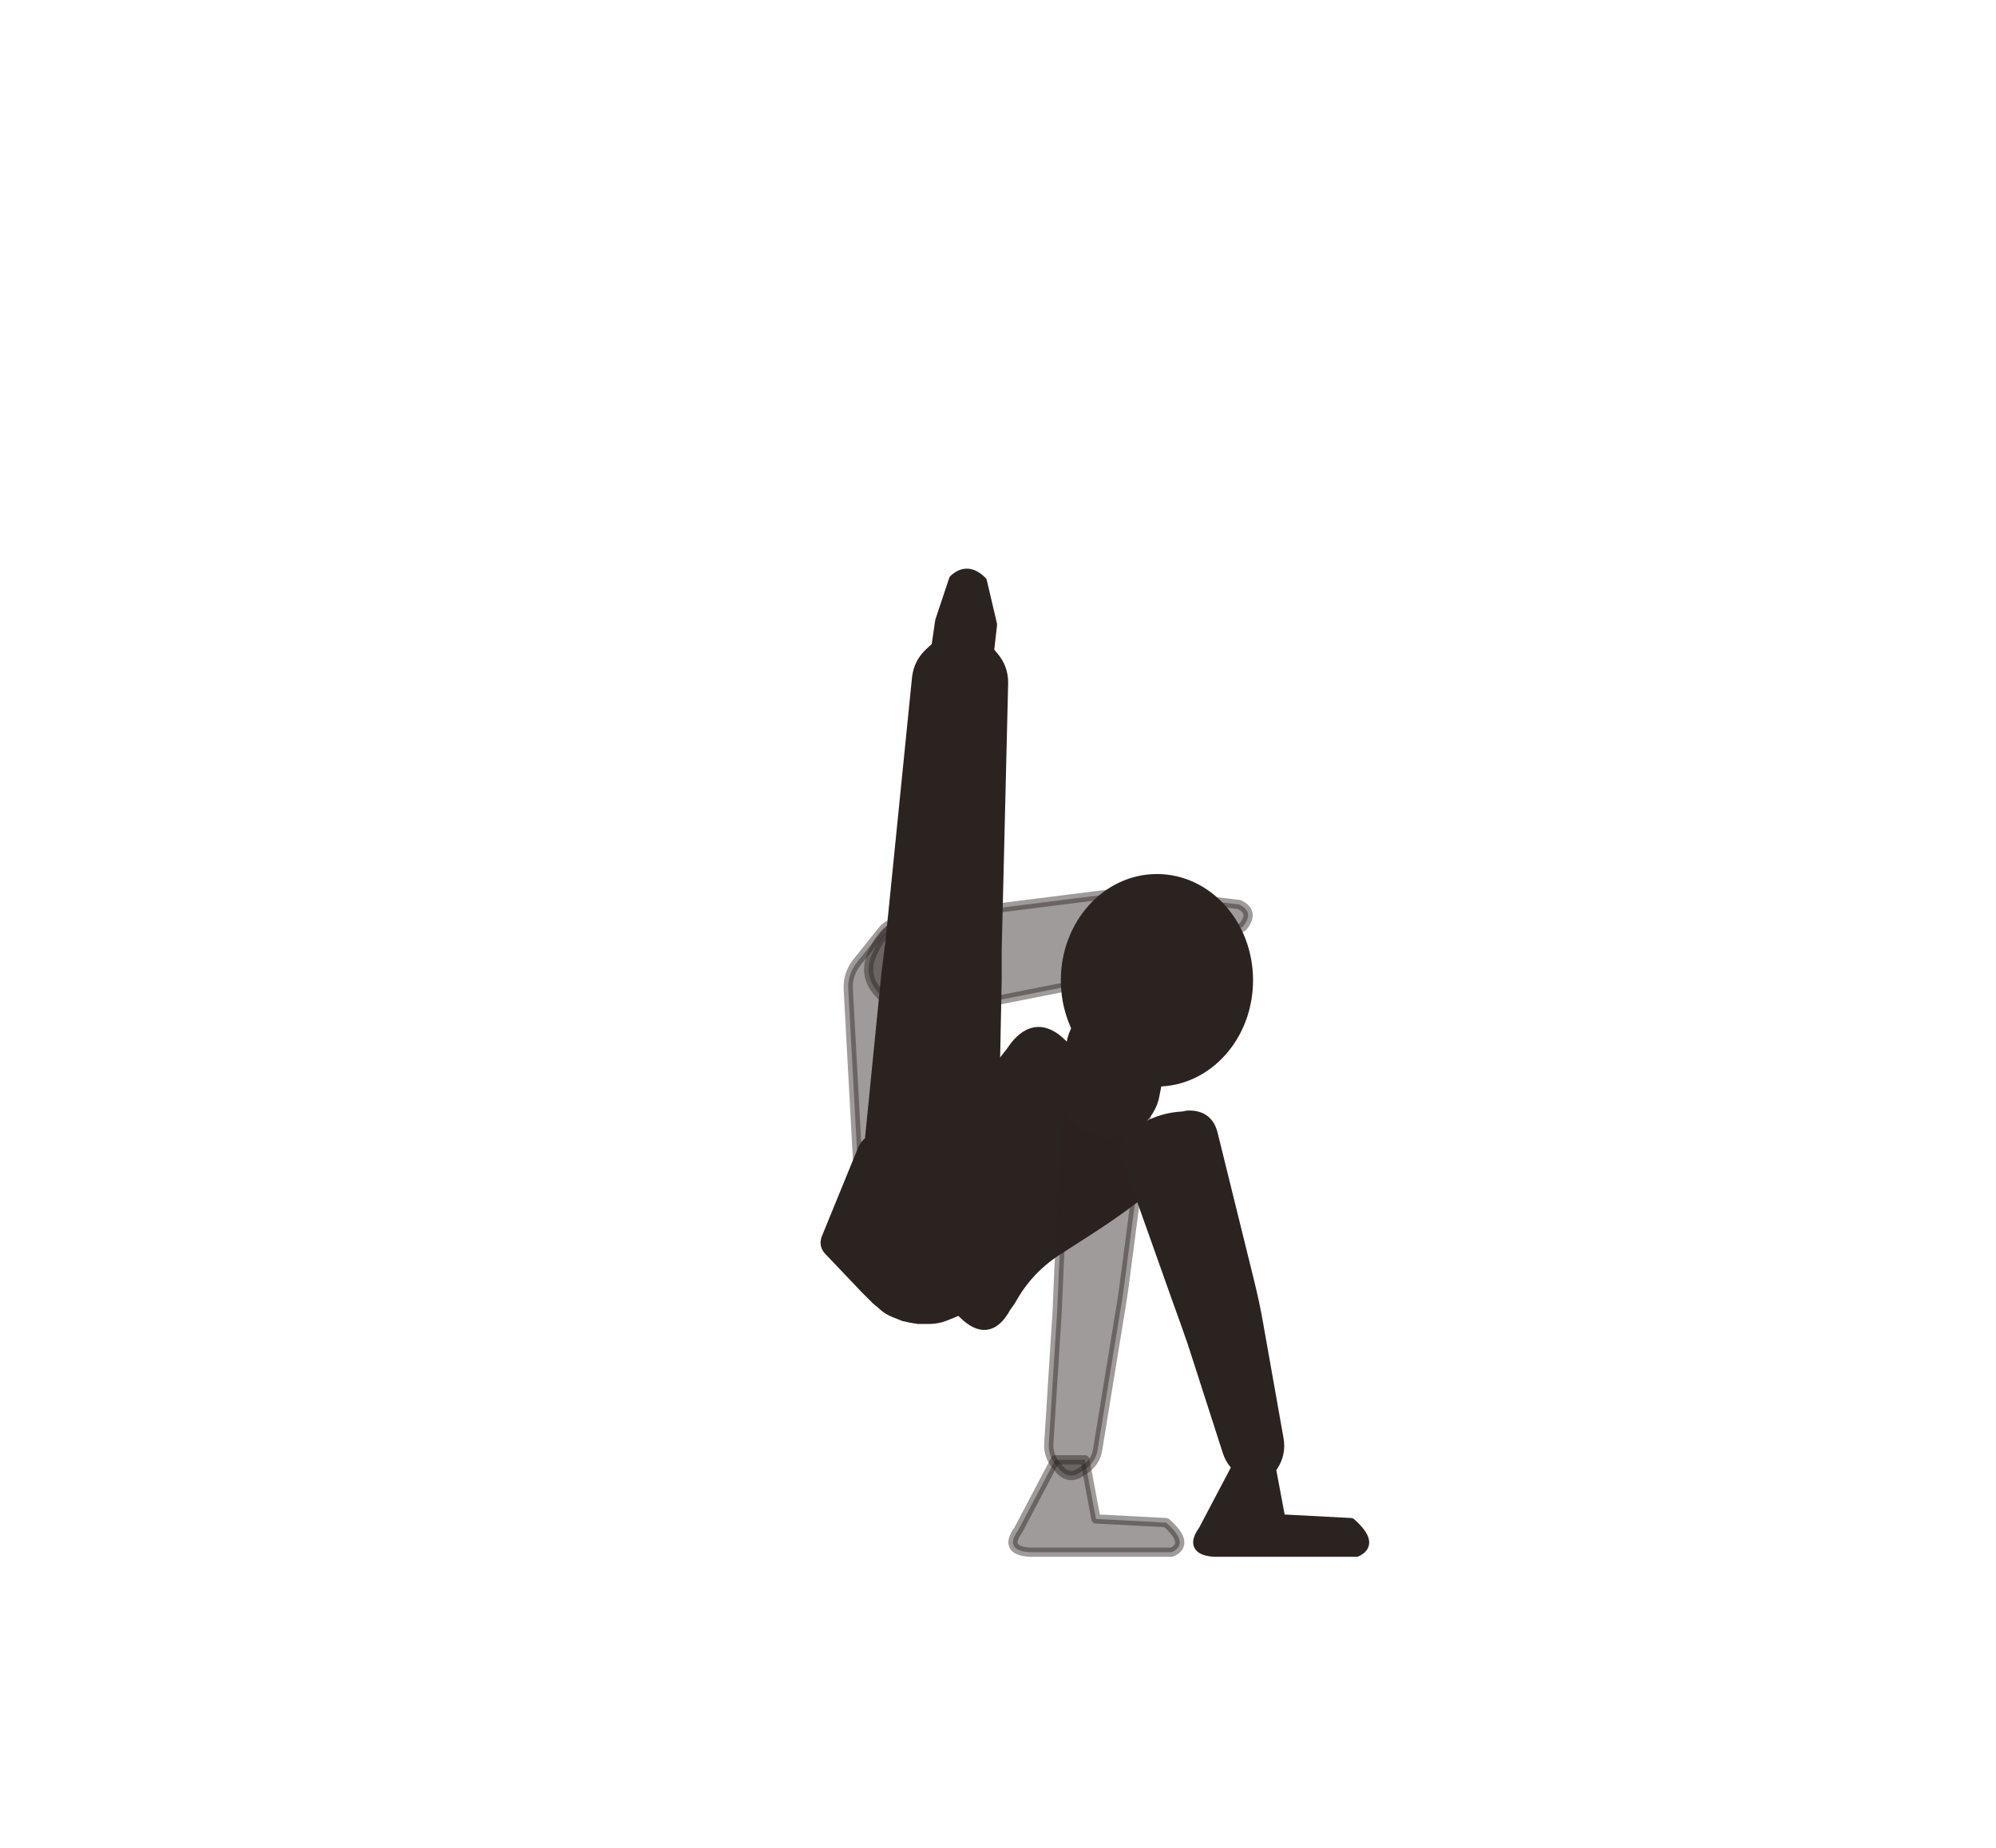
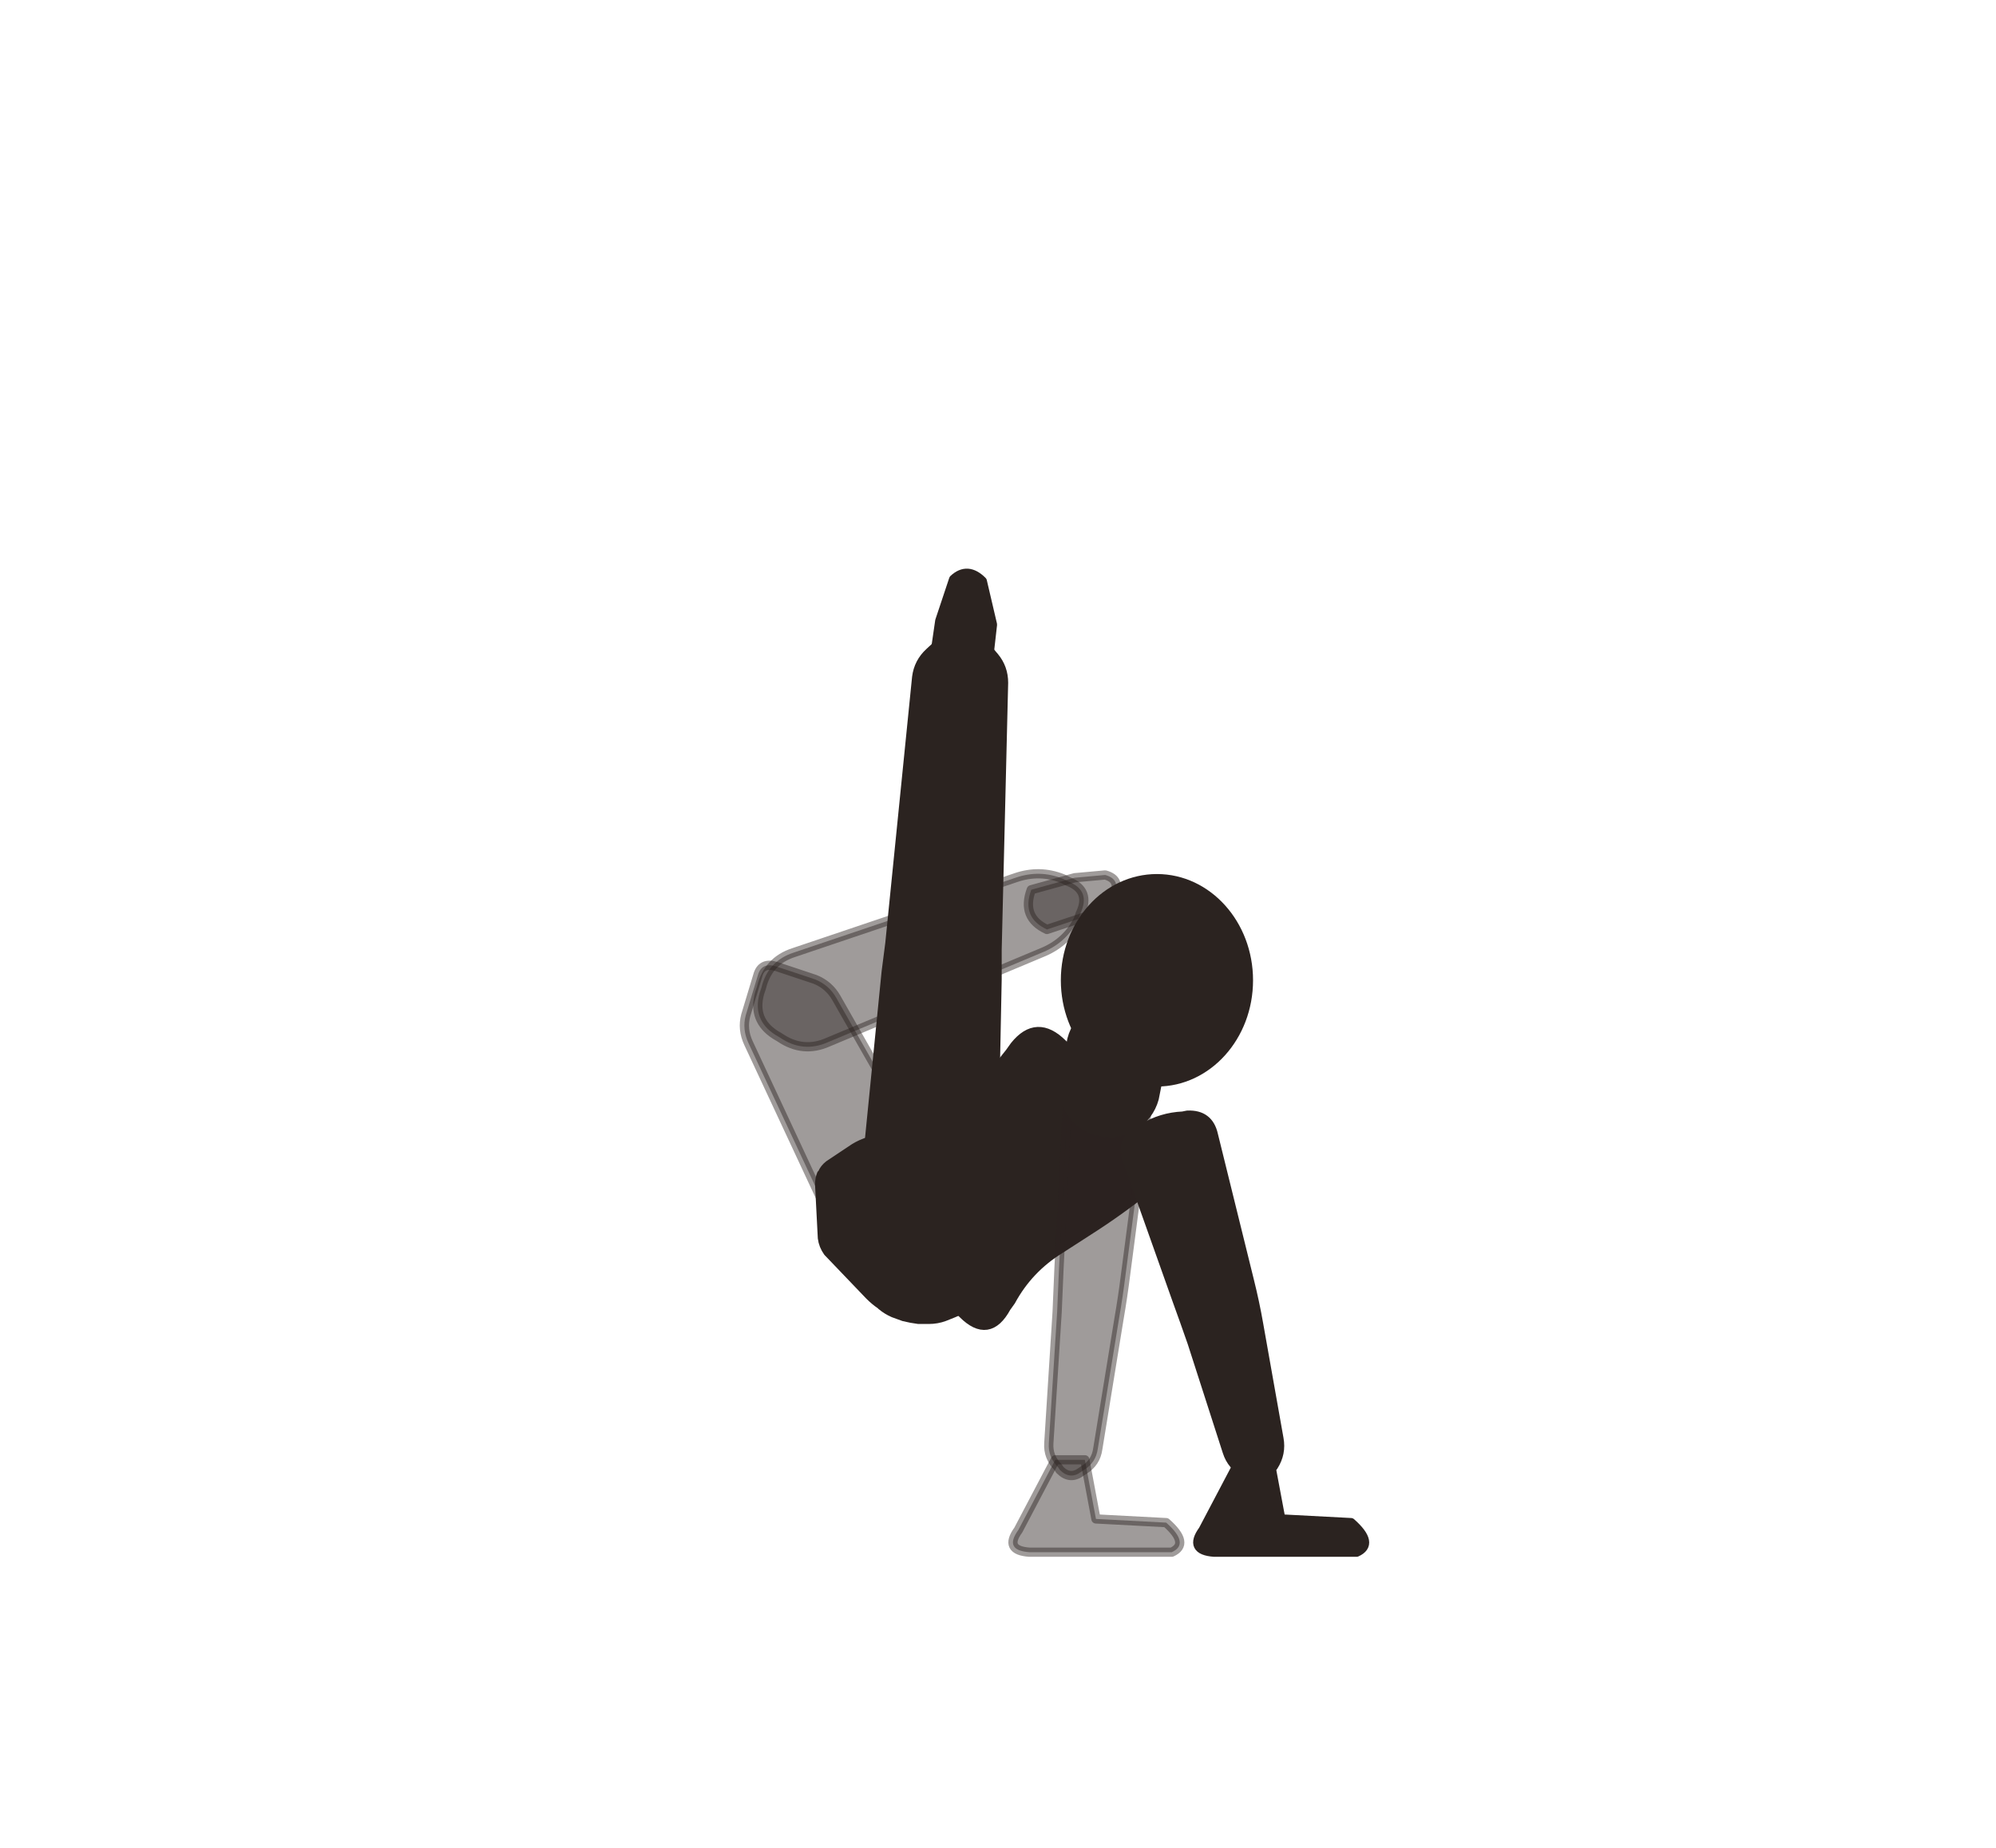
<svg xmlns="http://www.w3.org/2000/svg" viewBox="-8 0 216 200">
-   <path d="M 97.1,126.3 L 94.5,106.1 Q 94.3,104.5 93.1,103.5 L 89.7,100.5 Q 88.5,99.5 87.5,100.7 L 84.7,104.2 Q 83.7,105.5 83.8,107.1 L 84.9,127.4 Q 85,129 86.5,128.8 L 95.7,128 Q 97.3,127.9 97.1,126.3 Z" fill="#2b2320" stroke="#2b2320" stroke-width="1" stroke-linejoin="round" fill-opacity="0.45" stroke-opacity="0.45" />
-   <path d="M 92.7,109.7 L 118,104.7 Q 120.7,104.1 122.3,102 L 122.7,101.5 Q 124.4,99.3 122.1,97.7 L 121.6,97.4 Q 119.3,95.9 116.6,96.2 L 91.1,99.4 Q 88.2,99.8 86.8,102.4 L 86.5,103 Q 85.2,105.6 87.3,107.7 L 87.8,108.2 Q 89.8,110.2 92.7,109.7 Z" fill="#2b2320" stroke="#2b2320" stroke-width="1" stroke-linejoin="round" fill-opacity="0.45" stroke-opacity="0.45" />
-   <path d="M 118.8,102.4 Q 116.3,100.6 118,97.9 L 122.8,97.5 L 126.1,97.9 Q 127.8,98.7 126.5,100.3 L 123.5,101.9 Z" fill="#2b2320" stroke="#2b2320" stroke-width="1" stroke-linejoin="round" fill-opacity="0.45" stroke-opacity="0.45" />
+   <path d="M 92.3,125.2 L 82.5,108 Q 81.7,106.6 80.2,106 L 76,104.6 Q 74.4,104.1 74,105.6 L 72.7,109.9 Q 72.3,111.4 73,112.9 L 81.4,130.9 Q 82.1,132.3 83.5,131.6 L 91.7,127.4 Q 93.1,126.6 92.3,125.2 Z" fill="#2b2320" stroke="#2b2320" stroke-width="1" stroke-linejoin="round" fill-opacity="0.45" stroke-opacity="0.45" />
+   <path d="M 81.6,112.8 L 105,103 Q 107.5,101.9 108.7,99.5 L 108.9,98.9 Q 110.1,96.4 107.6,95.4 L 107,95.1 Q 104.5,94.1 101.9,95 L 77.9,103.1 Q 75.1,104 74.4,106.9 L 74.2,107.5 Q 73.4,110.4 75.9,112 L 76.4,112.3 Q 78.9,114 81.6,112.8 Z" fill="#2b2320" stroke="#2b2320" stroke-width="1" stroke-linejoin="round" fill-opacity="0.45" stroke-opacity="0.45" />
+   <path d="M 105.3,100.6 Q 102.5,99.3 103.6,96.3 L 108.3,95 L 111.6,94.7 Q 113.4,95.2 112.5,97 L 109.8,99.1 Z" fill="#2b2320" stroke="#2b2320" stroke-width="1" stroke-linejoin="round" fill-opacity="0.45" stroke-opacity="0.45" />
  <path d="M 99.5,126.1 L 99.9,106 Q 99.9,104.4 99.9,102.8 L 100.6,73.9 Q 100.6,72.3 99.6,71.1 L 97.3,68.4 Q 96.3,67.2 95.1,68.3 L 92.6,70.6 Q 91.4,71.7 91.2,73.3 L 88.3,102.1 Q 88.1,103.6 87.9,105.2 L 85.9,125.3 Q 85.7,126.9 87.3,127 L 97.9,127.6 Q 99.5,127.7 99.5,126.1 Z" fill="#2b2320" stroke="#2b2320" stroke-width="1" stroke-linejoin="round" />
  <path d="M 98.7,73.8 Q 95.8,75.7 92.8,73.4 L 93.7,67.2 L 95.2,62.7 Q 96.7,61.3 98.3,62.9 L 99.4,67.6 Z" fill="#2b2320" stroke="#2b2320" stroke-width="1" stroke-linejoin="round" />
  <path d="M 100.9,141.5 L 101.4,140.8 Q 103.3,137.3 106.7,135.2 L 109.8,133.2 Q 113.1,131.1 116.1,128.7 L 116.8,128.2 Q 119.8,125.8 117,123 L 107,113 Q 104.2,110.2 101.8,113.2 L 101.3,113.9 Q 98.9,116.9 96.8,120.2 L 94.8,123.3 Q 92.7,126.7 89.2,128.6 L 88.5,129.1 Q 85,131 87.8,133.8 L 96.2,142.2 Q 99,145 100.9,141.5 Z" fill="#2b2320" stroke="#2b2320" stroke-width="1" stroke-linejoin="round" />
-   <path d="M 81.4,134 L 85.2,124.7 Q 85.4,124.1 85.8,123.7 L 85.9,123.7 Q 86.4,123.3 86.9,123.1 L 87.8,122.8 Q 88.6,122.6 89.5,122.5 L 89.7,122.4 Q 90.6,122.3 91.4,122.3 L 92.1,122.3 Q 92.9,122.3 93.8,122.4 L 94.1,122.4 Q 94.9,122.5 95.7,122.7 L 96.5,122.9 Q 97.3,123.1 98.1,123.4 L 98.7,123.7 Q 99.5,124 99.5,124.9 L 99.5,128 Q 99.5,128.8 99.5,129.7 L 99.5,135.2 Q 99.5,136 99.5,136.9 L 99.5,137.6 Q 99.5,138.4 98.9,139 L 98.4,139.5 Q 97.7,140.1 97.1,140.7 L 96.6,141.2 Q 96,141.8 95.2,142.1 L 94.2,142.5 Q 93.4,142.8 92.5,142.8 L 91.4,142.8 Q 90.6,142.7 89.8,142.5 L 88.8,142.1 Q 88,141.8 87.4,141.2 L 86.8,140.7 Q 86.2,140.1 85.6,139.5 L 81.7,135.4 Q 81.1,134.8 81.4,134 Z" fill="#2b2320" stroke="#2b2320" stroke-width="1" stroke-linejoin="round" />
+   <path d="M 80.9,127.1 L 81,127 Q 81.2,126.5 81.7,126.1 L 84.1,124.5 Q 84.8,124 85.6,123.7 L 88.5,122.6 Q 88.6,122.6 88.7,122.6 L 88.7,122.5 Q 88.8,122.5 88.9,122.5 L 90.5,122.3 Q 91.3,122.2 92,122.2 L 92.2,122.2 Q 92.9,122.3 93.7,122.4 L 96.3,122.9 Q 97.2,123.1 98,123.4 L 98.7,123.7 Q 99.5,124 99.5,124.9 L 99.5,128 Q 99.5,128.8 99.5,129.7 L 99.5,135.2 Q 99.5,136 99.5,136.9 L 99.5,137.6 Q 99.5,138.4 98.9,139 L 98.4,139.5 Q 97.7,140.1 97.1,140.7 L 96.6,141.2 Q 96,141.8 95.2,142.1 L 94.2,142.5 Q 93.4,142.8 92.5,142.8 L 91.4,142.8 Q 90.6,142.7 89.8,142.5 L 88.7,142.1 Q 88,141.8 87.4,141.3 L 87.3,141.2 Q 86.7,140.8 86.1,140.2 L 81.6,135.5 Q 81.1,134.8 81,134 L 80.7,128.2 Q 80.7,127.6 80.9,127.1 Z" fill="#2b2320" stroke="#2b2320" stroke-width="1" stroke-linejoin="round" />
  <path d="M 107.5,119.6 L 106.6,137.3 Q 106.5,139.6 106.4,142 L 105.5,156.2 Q 105.4,157.7 106.5,158.8 L 106.7,159.1 Q 107.8,160.2 109,159.3 L 109.3,159.1 Q 110.6,158.3 110.8,156.8 L 113.1,142.7 Q 113.5,140.4 113.8,138 L 116.1,120.4 Q 116.4,118.4 114.4,117.8 L 114,117.6 Q 112.1,117 110.1,117.3 L 109.6,117.3 Q 107.6,117.6 107.5,119.6 Z" fill="#2b2320" stroke="#2b2320" stroke-width="1" stroke-linejoin="round" fill-opacity="0.45" stroke-opacity="0.45" />
  <path d="M 106.2,158 L 102.2,165.6 Q 100.6,167.8 103.4,168 L 109.6,168 L 118.8,168 Q 120.8,167.1 118.2,164.8 L 110.6,164.4 L 109.4,158 Z" fill="#2b2320" stroke="#2b2320" stroke-width="1" stroke-linejoin="round" fill-opacity="0.45" stroke-opacity="0.45" />
  <path d="M 114,125.6 L 119.4,140.8 Q 120.2,143 121,145.3 L 124.8,157.1 Q 125.3,158.7 126.8,159.4 L 127.1,159.6 Q 128.6,160.3 129.5,159 L 129.8,158.7 Q 130.7,157.3 130.4,155.7 L 128.2,143.3 Q 127.8,141 127.2,138.6 L 123.3,122.8 Q 122.8,120.6 120.5,120.7 L 120,120.8 Q 117.7,120.9 115.7,122.1 L 115.2,122.3 Q 113.2,123.4 114,125.6 Z" fill="#2b2320" stroke="#2b2320" stroke-width="1" stroke-linejoin="round" />
  <path d="M 126.2,158 L 122.2,165.6 Q 120.6,167.8 123.4,168 L 129.6,168 L 138.8,168 Q 140.8,167.1 138.2,164.8 L 130.6,164.4 L 129.4,158 Z" fill="#2b2320" stroke="#2b2320" stroke-width="1" stroke-linejoin="round" />
  <path d="M 116.9,118.9 L 117.8,114.4 A 5 5 0 0 0 108,112.5 L 107.1,117.1 A 5 5 0 0 0 116.9,118.9 Z" fill="#2b2320" stroke="#2b2320" stroke-width="1" stroke-linejoin="round" />
  <ellipse cx="117.2" cy="106.1" rx="9.9" ry="11" fill="#2b2320" stroke="#2b2320" stroke-width="1" stroke-linejoin="round" />
</svg>
